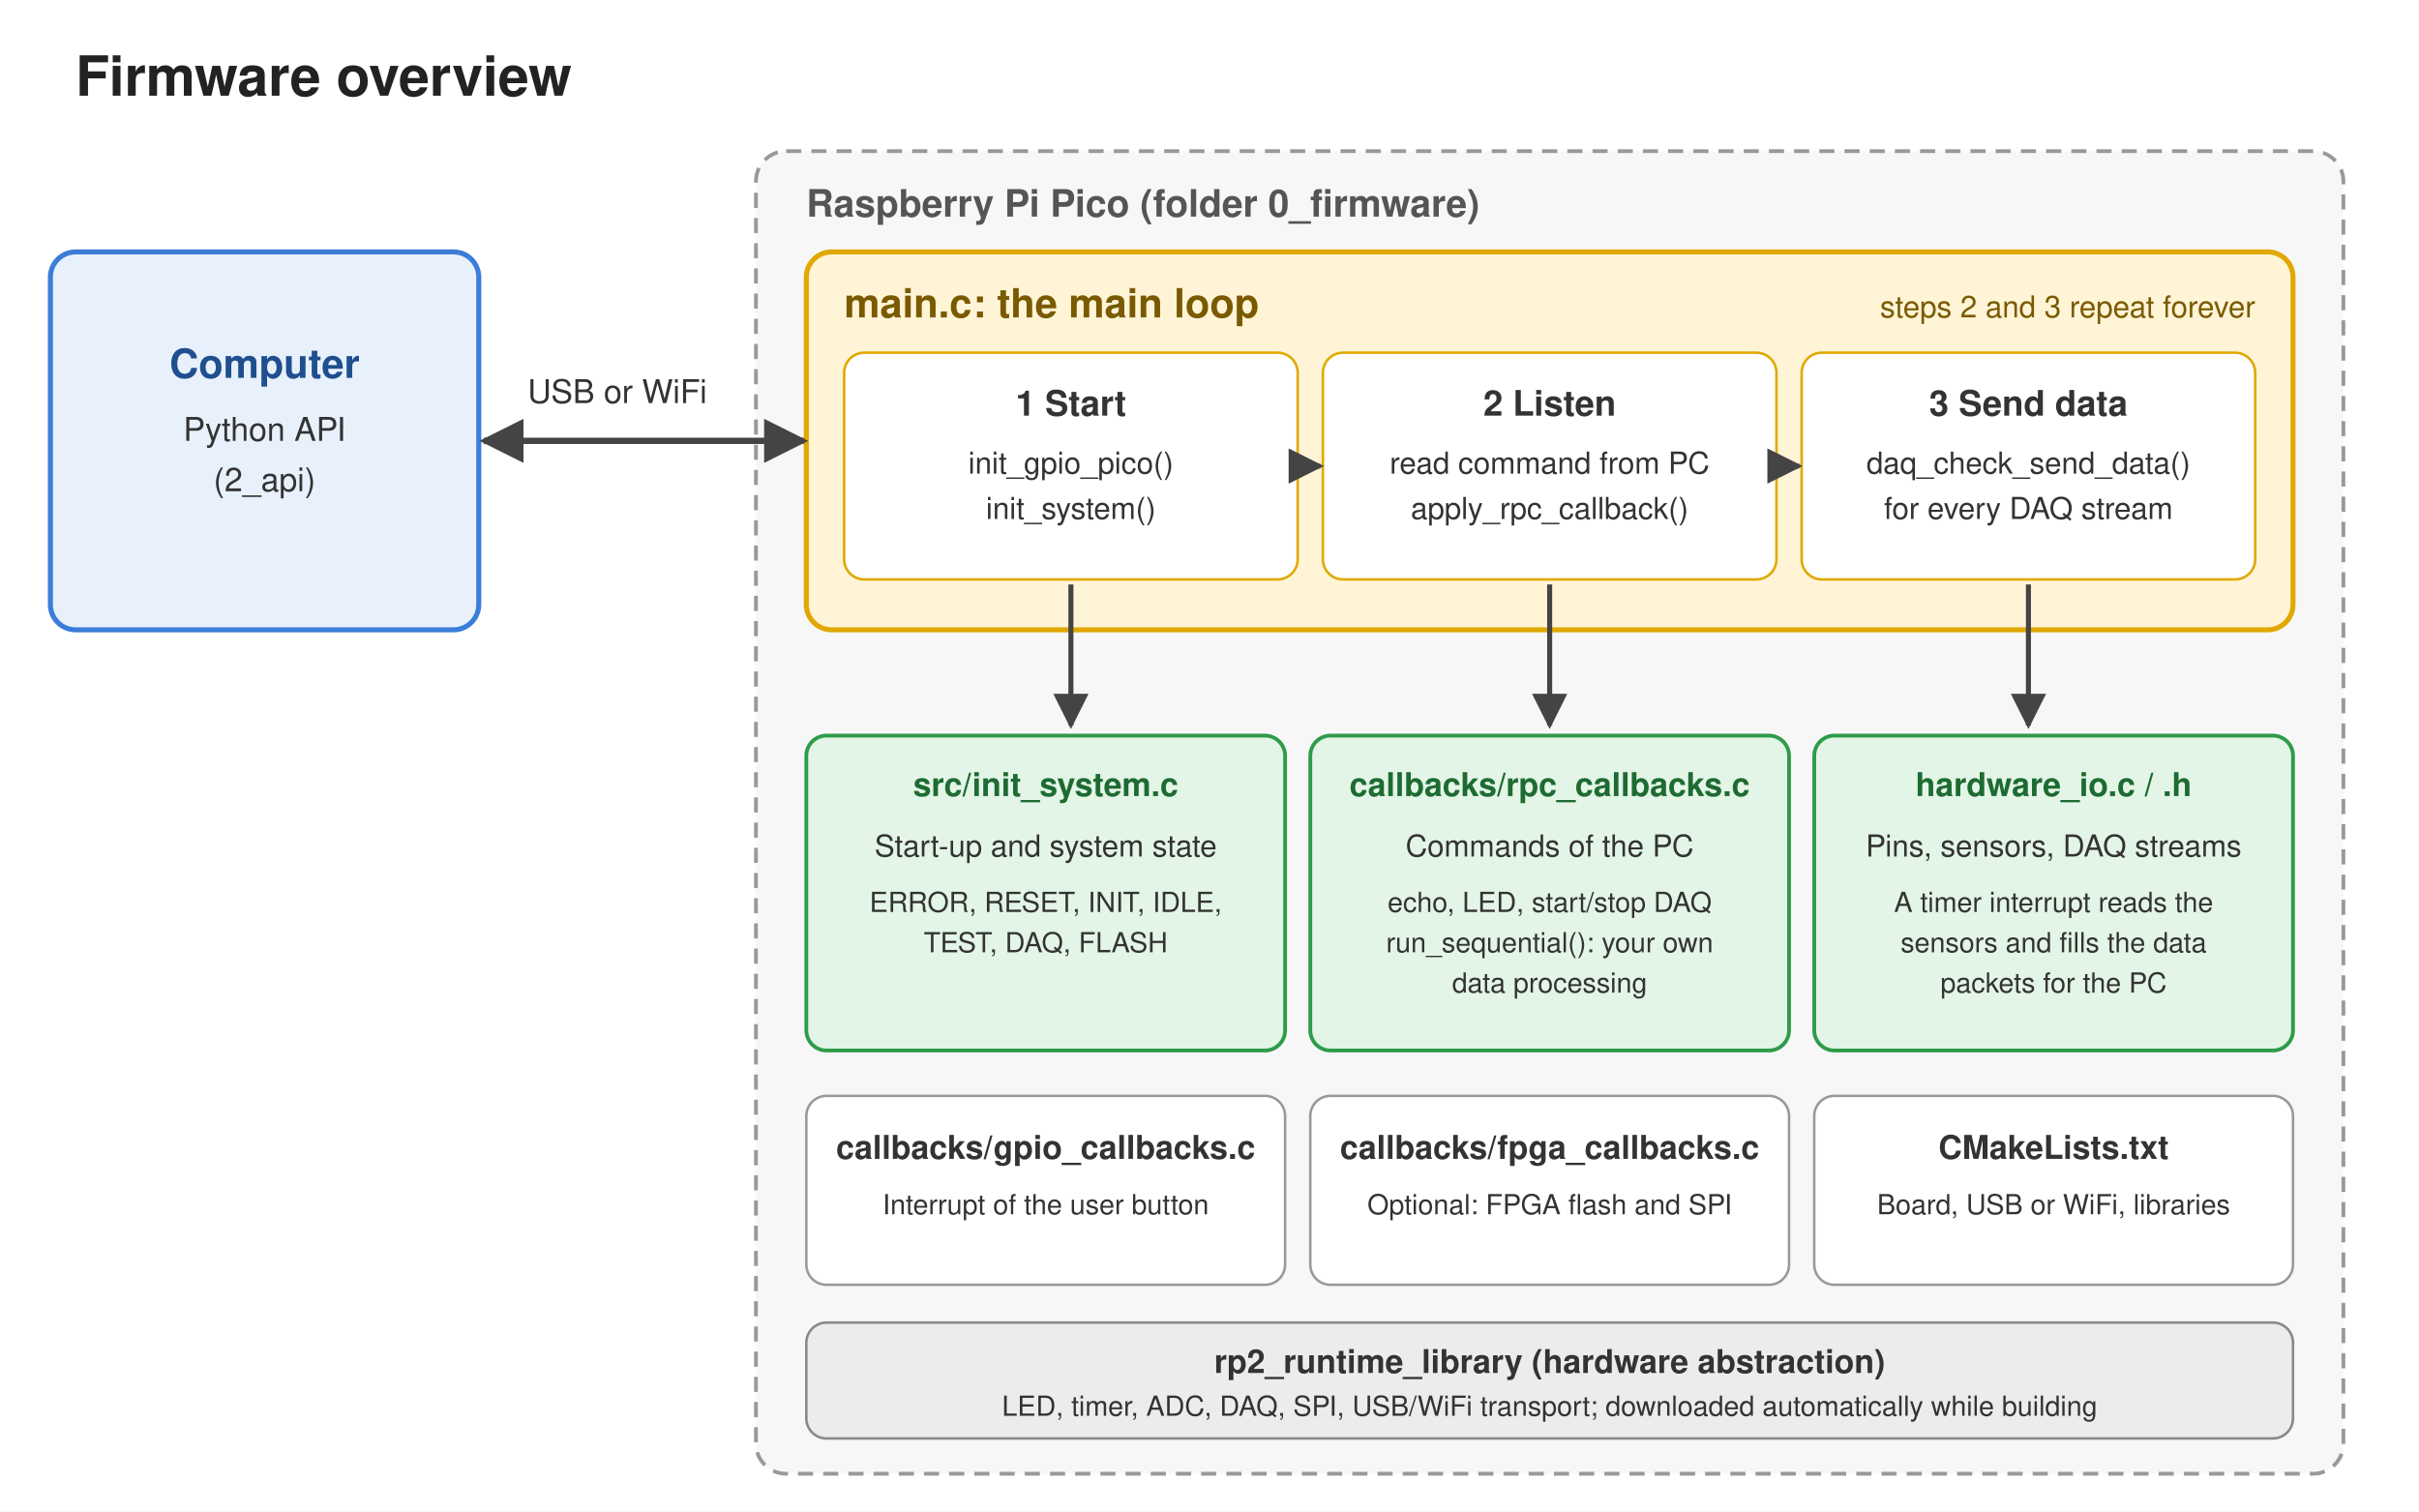
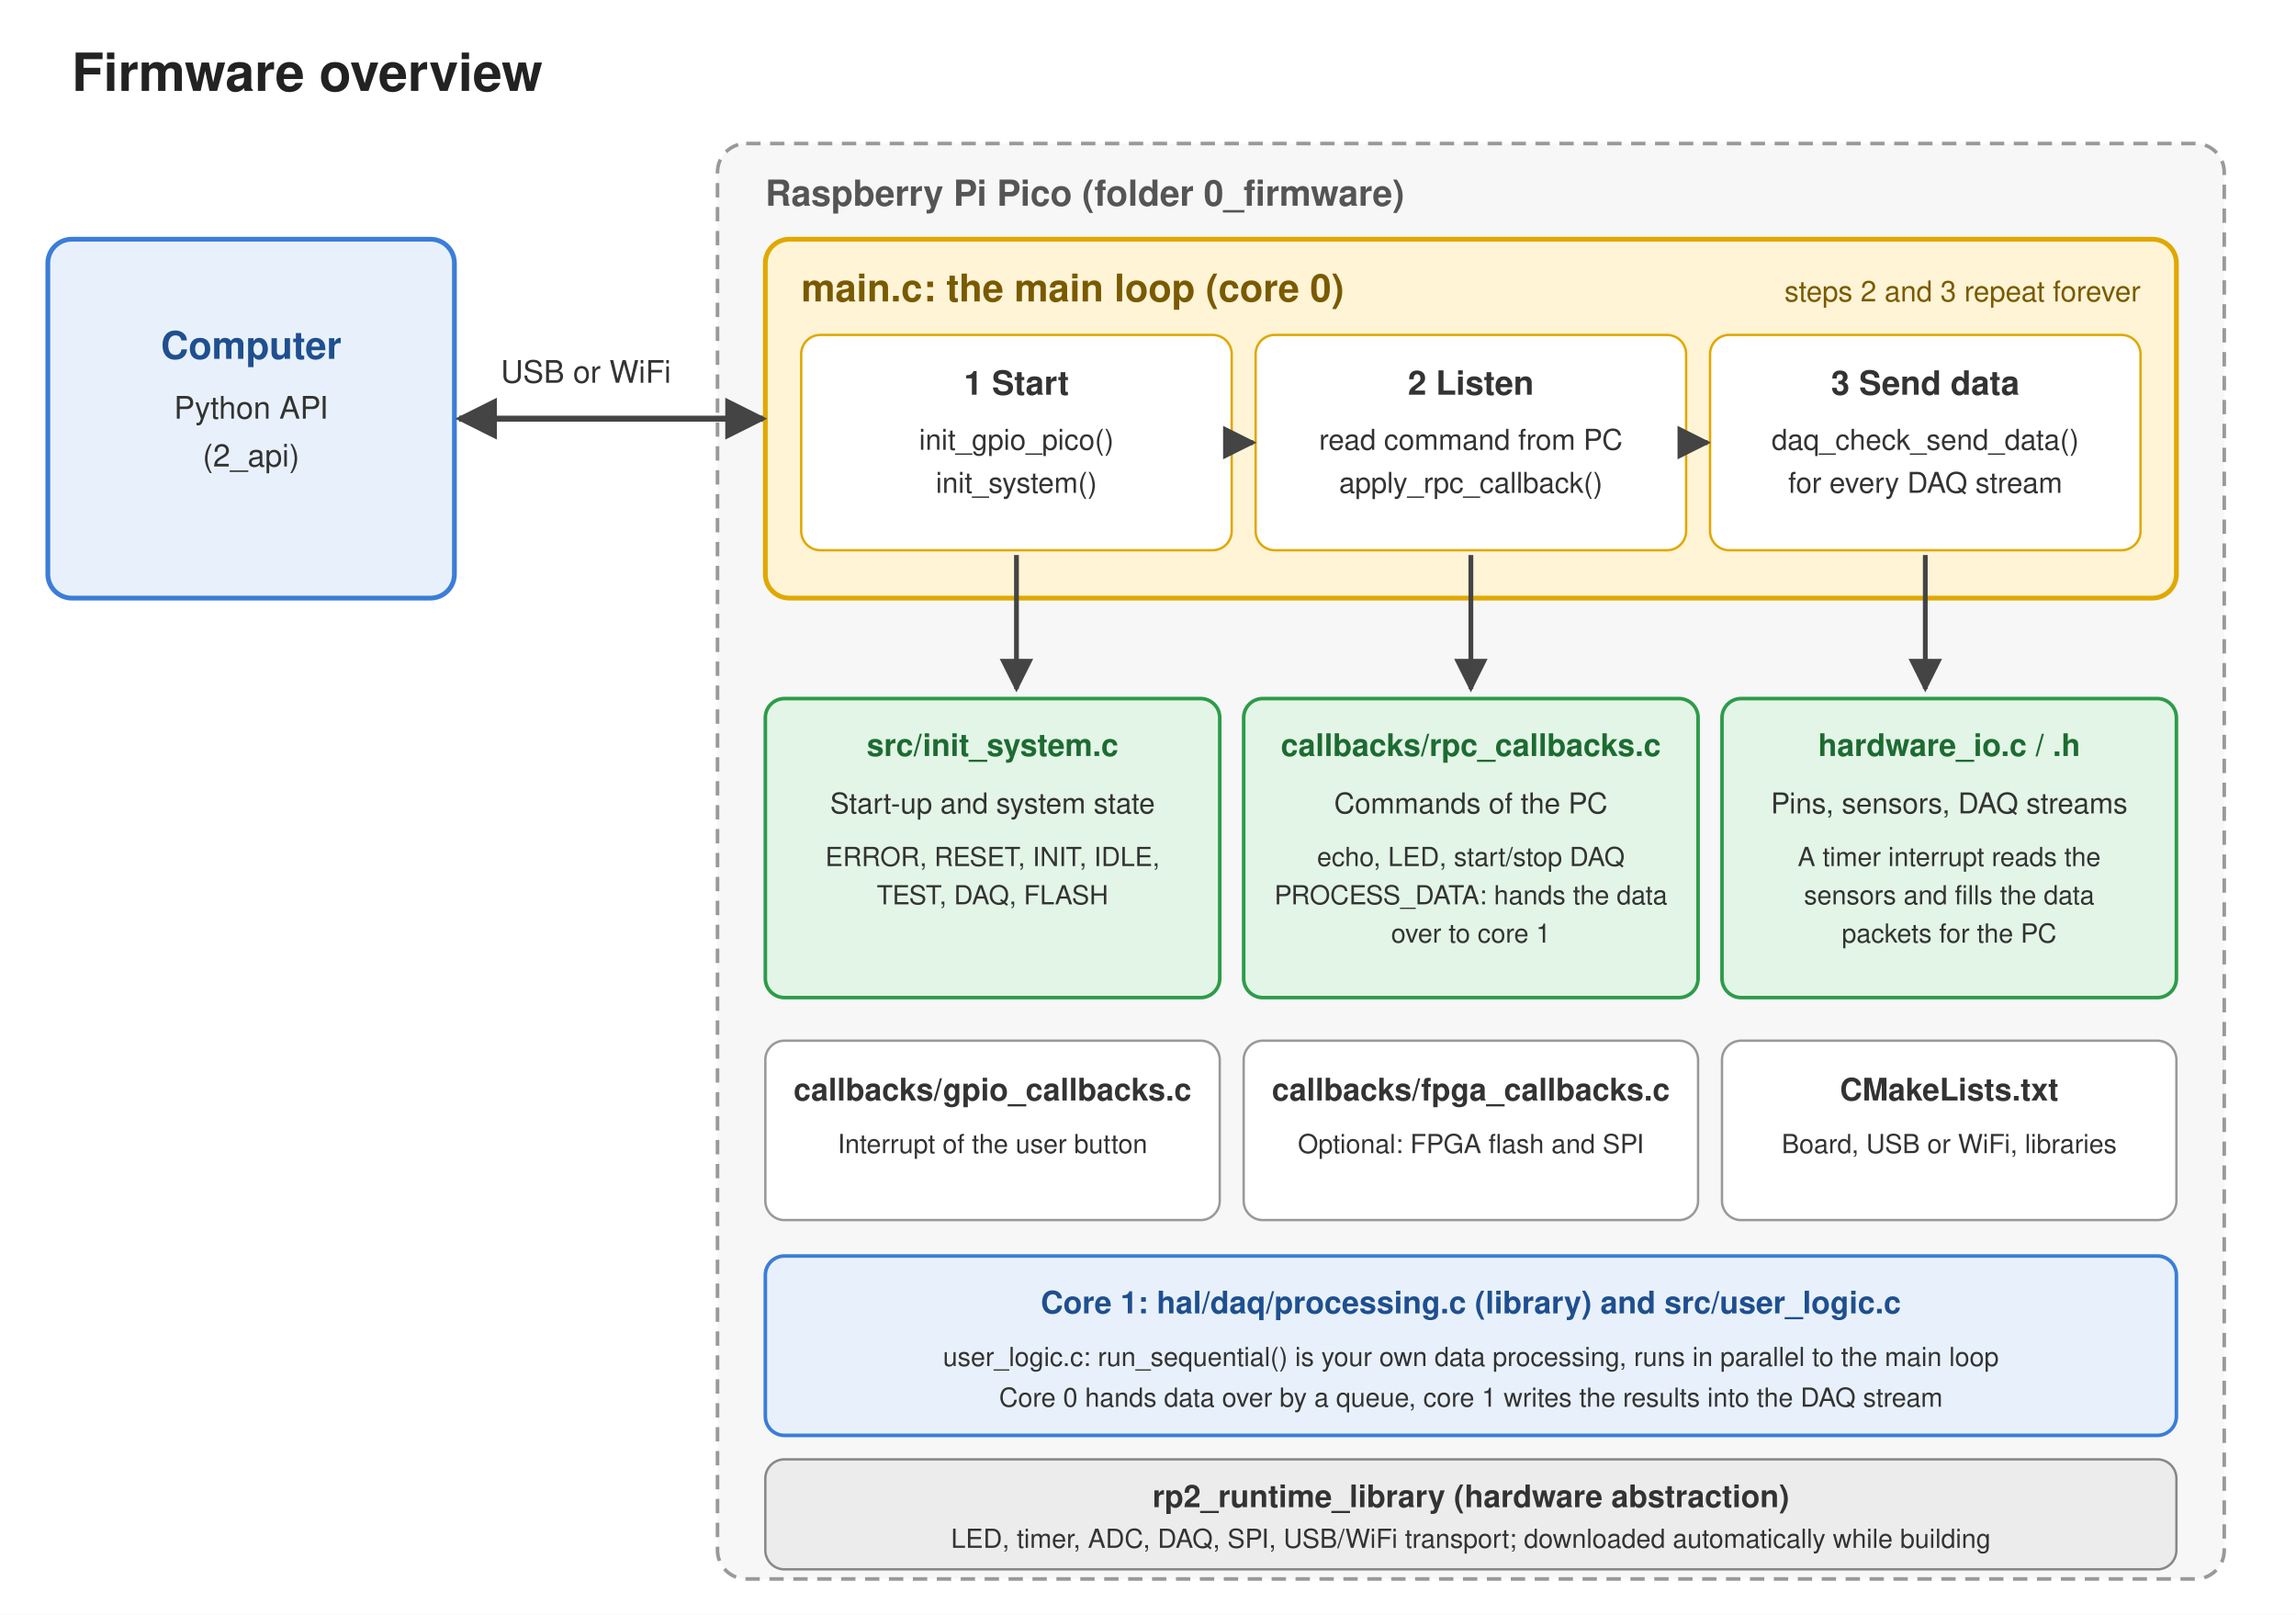
- <svg xmlns="http://www.w3.org/2000/svg" viewBox="0 0 960 600" width="960" height="600" font-family="Helvetica, Arial, sans-serif">
+ <svg xmlns="http://www.w3.org/2000/svg" viewBox="0 0 960 675" width="960" height="675" font-family="Helvetica, Arial, sans-serif">
  <defs>
    <marker id="arrow" viewBox="0 0 10 10" refX="9" refY="5" markerWidth="7" markerHeight="7" orient="auto-start-reverse">
      <path d="M0,0 L10,5 L0,10 z" fill="#444" />
    </marker>
  </defs>
-   <rect width="960" height="600" fill="#ffffff" />
+   <rect width="960" height="675" fill="#ffffff" />
  <text x="30" y="38" font-size="22" font-weight="bold" fill="#222">Firmware overview</text>
  <rect x="20" y="100" width="170" height="150" rx="10" fill="#e8f1fb" stroke="#3b7dd8" stroke-width="2" />
  <text x="105" y="150" font-size="16" font-weight="bold" fill="#1f4f8f" text-anchor="middle">Computer</text>
  <text x="105" y="175" font-size="13" fill="#333" text-anchor="middle">Python API</text>
  <text x="105" y="195" font-size="13" fill="#333" text-anchor="middle">(2_api)</text>
-   <rect x="300" y="60" width="630" height="525" rx="12" fill="#f7f7f7" stroke="#999" stroke-width="1.5" stroke-dasharray="6 4" />
+   <rect x="300" y="60" width="630" height="600" rx="12" fill="#f7f7f7" stroke="#999" stroke-width="1.5" stroke-dasharray="6 4" />
  <text x="320" y="86" font-size="15" font-weight="bold" fill="#555">Raspberry Pi Pico (folder 0_firmware)</text>
  <rect x="320" y="100" width="590" height="150" rx="10" fill="#fff4d6" stroke="#e0a800" stroke-width="2" />
-   <text x="335" y="126" font-size="16" font-weight="bold" fill="#7a5a00">main.c: the main loop</text>
+   <text x="335" y="126" font-size="16" font-weight="bold" fill="#7a5a00">main.c: the main loop (core 0)</text>
  <text x="895" y="126" font-size="12" fill="#7a5a00" text-anchor="end">steps 2 and 3 repeat forever</text>
  <rect x="335" y="140" width="180" height="90" rx="8" fill="#ffffff" stroke="#e0a800" />
  <text x="425" y="165" font-size="14" font-weight="bold" fill="#333" text-anchor="middle">1  Start</text>
  <text x="425" y="188" font-size="12" fill="#333" text-anchor="middle">init_gpio_pico()</text>
  <text x="425" y="206" font-size="12" fill="#333" text-anchor="middle">init_system()</text>
  <rect x="525" y="140" width="180" height="90" rx="8" fill="#ffffff" stroke="#e0a800" />
  <text x="615" y="165" font-size="14" font-weight="bold" fill="#333" text-anchor="middle">2  Listen</text>
  <text x="615" y="188" font-size="12" fill="#333" text-anchor="middle">read command from PC</text>
  <text x="615" y="206" font-size="12" fill="#333" text-anchor="middle">apply_rpc_callback()</text>
  <rect x="715" y="140" width="180" height="90" rx="8" fill="#ffffff" stroke="#e0a800" />
  <text x="805" y="165" font-size="14" font-weight="bold" fill="#333" text-anchor="middle">3  Send data</text>
  <text x="805" y="188" font-size="12" fill="#333" text-anchor="middle">daq_check_send_data()</text>
  <text x="805" y="206" font-size="12" fill="#333" text-anchor="middle">for every DAQ stream</text>
  <line x1="192" y1="175" x2="319" y2="175" stroke="#444" stroke-width="2.5" marker-start="url(#arrow)" marker-end="url(#arrow)" />
  <text x="245" y="160" font-size="13" fill="#333" text-anchor="middle">USB or WiFi</text>
  <line x1="516" y1="185" x2="524" y2="185" stroke="#444" stroke-width="2" marker-end="url(#arrow)" />
  <line x1="706" y1="185" x2="714" y2="185" stroke="#444" stroke-width="2" marker-end="url(#arrow)" />
  <line x1="425" y1="232" x2="425" y2="288" stroke="#444" stroke-width="2" marker-end="url(#arrow)" />
  <line x1="615" y1="232" x2="615" y2="288" stroke="#444" stroke-width="2" marker-end="url(#arrow)" />
  <line x1="805" y1="232" x2="805" y2="288" stroke="#444" stroke-width="2" marker-end="url(#arrow)" />
  <rect x="320" y="292" width="190" height="125" rx="8" fill="#e3f5e6" stroke="#2e9b4a" stroke-width="1.5" />
  <text x="415" y="316" font-size="13" font-weight="bold" fill="#1d6b32" text-anchor="middle">src/init_system.c</text>
  <text x="415" y="340" font-size="12" fill="#333" text-anchor="middle">Start-up and system state</text>
  <text x="415" y="362" font-size="11" fill="#333" text-anchor="middle">ERROR, RESET, INIT, IDLE,</text>
  <text x="415" y="378" font-size="11" fill="#333" text-anchor="middle">TEST, DAQ, FLASH</text>
  <rect x="520" y="292" width="190" height="125" rx="8" fill="#e3f5e6" stroke="#2e9b4a" stroke-width="1.5" />
  <text x="615" y="316" font-size="13" font-weight="bold" fill="#1d6b32" text-anchor="middle">callbacks/rpc_callbacks.c</text>
  <text x="615" y="340" font-size="12" fill="#333" text-anchor="middle">Commands of the PC</text>
  <text x="615" y="362" font-size="11" fill="#333" text-anchor="middle">echo, LED, start/stop DAQ</text>
-   <text x="615" y="378" font-size="11" fill="#333" text-anchor="middle">run_sequential(): your own</text>
-   <text x="615" y="394" font-size="11" fill="#333" text-anchor="middle">data processing</text>
+   <text x="615" y="378" font-size="11" fill="#333" text-anchor="middle">PROCESS_DATA: hands the data</text>
+   <text x="615" y="394" font-size="11" fill="#333" text-anchor="middle">over to core 1</text>
  <rect x="720" y="292" width="190" height="125" rx="8" fill="#e3f5e6" stroke="#2e9b4a" stroke-width="1.5" />
  <text x="815" y="316" font-size="13" font-weight="bold" fill="#1d6b32" text-anchor="middle">hardware_io.c / .h</text>
  <text x="815" y="340" font-size="12" fill="#333" text-anchor="middle">Pins, sensors, DAQ streams</text>
  <text x="815" y="362" font-size="11" fill="#333" text-anchor="middle">A timer interrupt reads the</text>
  <text x="815" y="378" font-size="11" fill="#333" text-anchor="middle">sensors and fills the data</text>
  <text x="815" y="394" font-size="11" fill="#333" text-anchor="middle">packets for the PC</text>
  <rect x="320" y="435" width="190" height="75" rx="8" fill="#ffffff" stroke="#999" />
  <text x="415" y="460" font-size="13" font-weight="bold" fill="#333" text-anchor="middle">callbacks/gpio_callbacks.c</text>
  <text x="415" y="482" font-size="11" fill="#333" text-anchor="middle">Interrupt of the user button</text>
  <rect x="520" y="435" width="190" height="75" rx="8" fill="#ffffff" stroke="#999" />
  <text x="615" y="460" font-size="13" font-weight="bold" fill="#333" text-anchor="middle">callbacks/fpga_callbacks.c</text>
  <text x="615" y="482" font-size="11" fill="#333" text-anchor="middle">Optional: FPGA flash and SPI</text>
  <rect x="720" y="435" width="190" height="75" rx="8" fill="#ffffff" stroke="#999" />
  <text x="815" y="460" font-size="13" font-weight="bold" fill="#333" text-anchor="middle">CMakeLists.txt</text>
  <text x="815" y="482" font-size="11" fill="#333" text-anchor="middle">Board, USB or WiFi, libraries</text>
-   <rect x="320" y="525" width="590" height="46" rx="8" fill="#ececec" stroke="#888" />
-   <text x="615" y="545" font-size="13" font-weight="bold" fill="#333" text-anchor="middle">rp2_runtime_library (hardware abstraction)</text>
-   <text x="615" y="562" font-size="11" fill="#333" text-anchor="middle">LED, timer, ADC, DAQ, SPI, USB/WiFi transport; downloaded automatically while building</text>
+   <rect x="320" y="525" width="590" height="75" rx="8" fill="#e8f1fb" stroke="#3b7dd8" stroke-width="1.5" />
+   <text x="615" y="549" font-size="13" font-weight="bold" fill="#1f4f8f" text-anchor="middle">Core 1: hal/daq/processing.c (library) and src/user_logic.c</text>
+   <text x="615" y="571" font-size="11" fill="#333" text-anchor="middle">user_logic.c: run_sequential() is your own data processing, runs in parallel to the main loop</text>
+   <text x="615" y="588" font-size="11" fill="#333" text-anchor="middle">Core 0 hands data over by a queue, core 1 writes the results into the DAQ stream</text>
+   <rect x="320" y="610" width="590" height="46" rx="8" fill="#ececec" stroke="#888" />
+   <text x="615" y="630" font-size="13" font-weight="bold" fill="#333" text-anchor="middle">rp2_runtime_library (hardware abstraction)</text>
+   <text x="615" y="647" font-size="11" fill="#333" text-anchor="middle">LED, timer, ADC, DAQ, SPI, USB/WiFi transport; downloaded automatically while building</text>
</svg>
